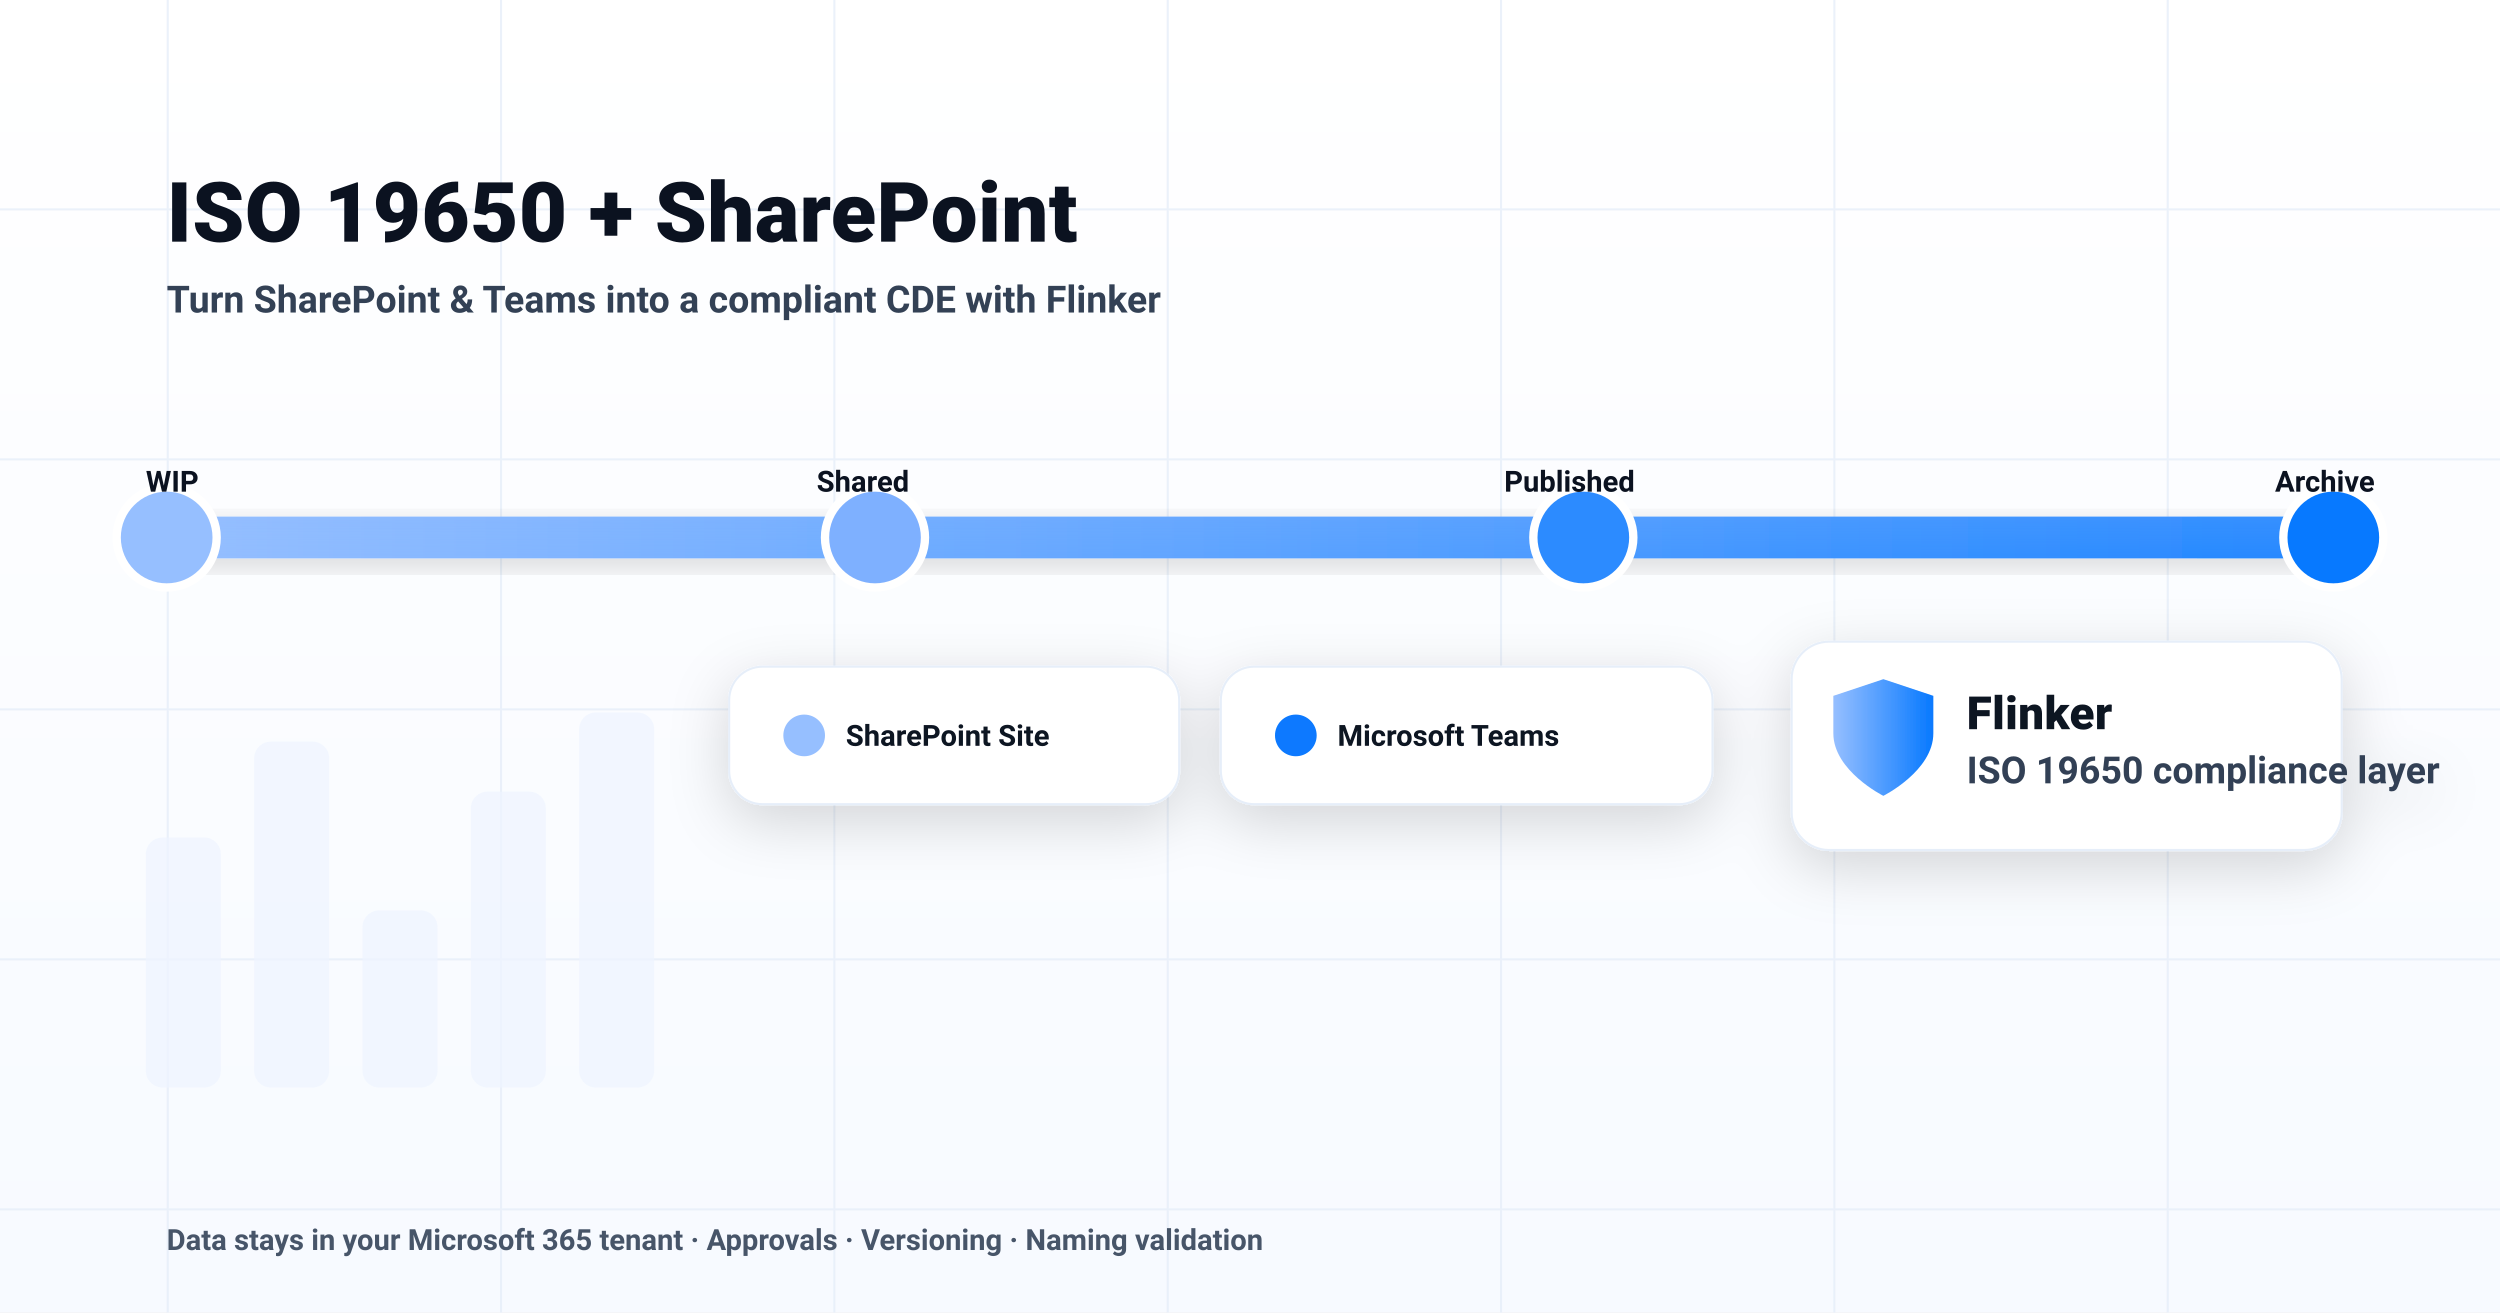
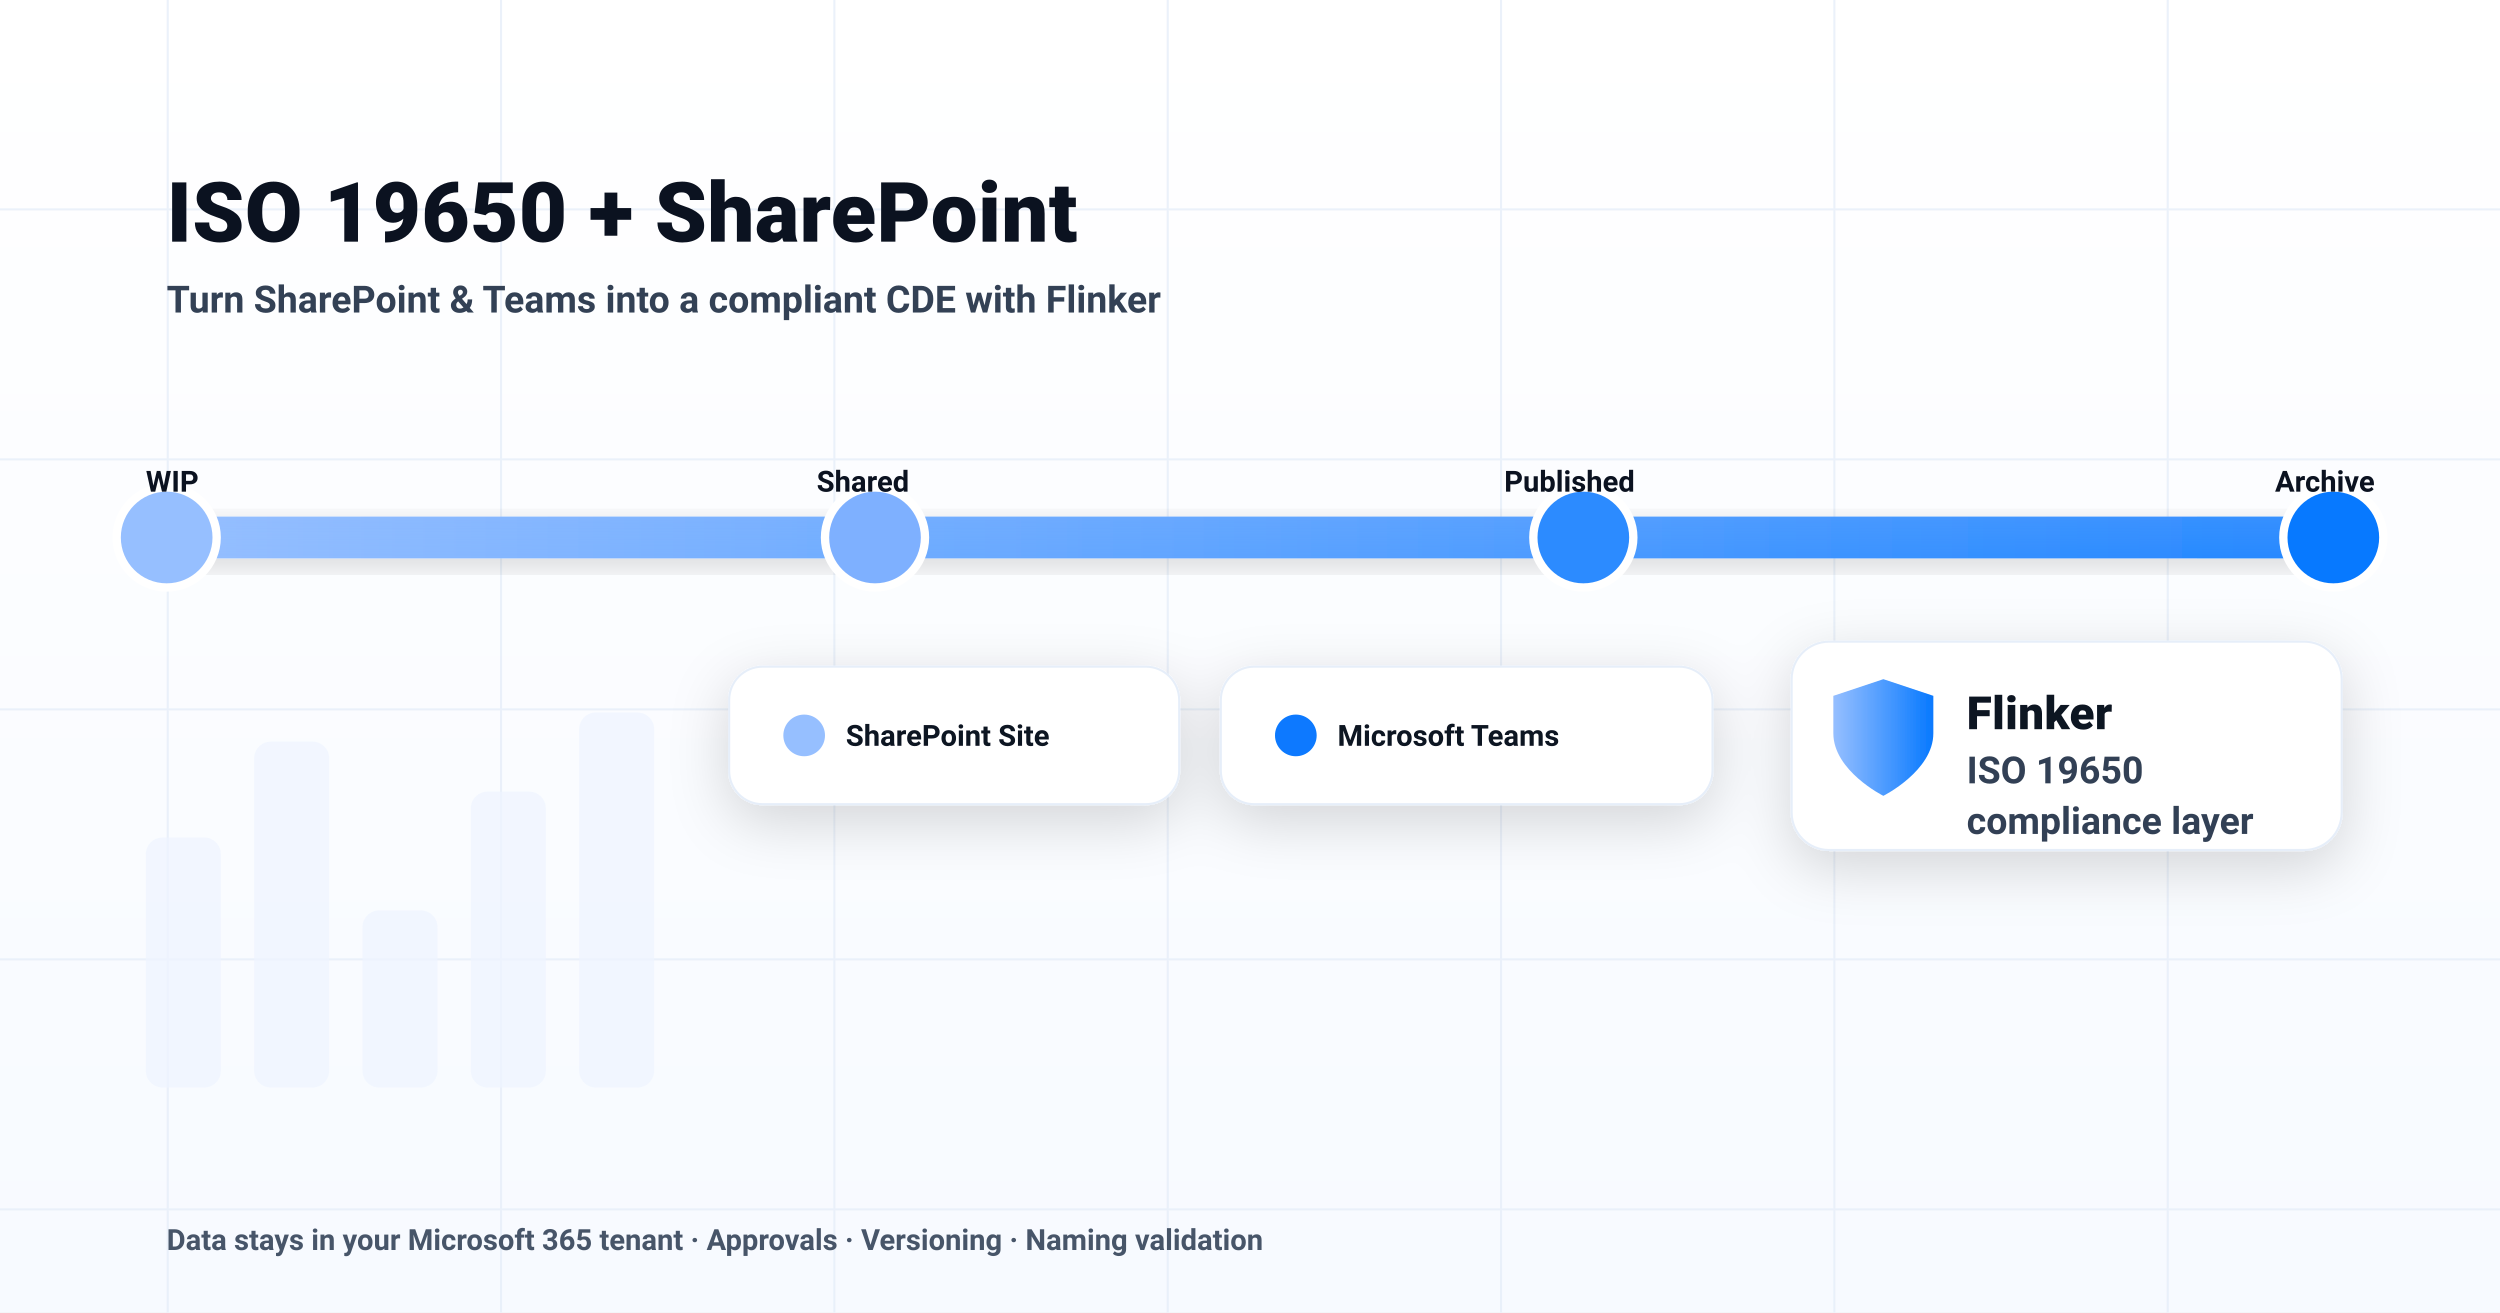
- <svg xmlns="http://www.w3.org/2000/svg" width="1200" height="630" viewBox="0 0 1200 630" role="img" aria-labelledby="title desc">
-   <defs>
+ <svg xmlns="http://www.w3.org/2000/svg" width="1200" height="630" viewBox="0 0 1200 630" role="img" aria-labelledby="title desc" version="1.1" id="svg141">
+   <defs id="defs33">
    <linearGradient id="brandGradient" x1="0" y1="0" x2="1" y2="0">
-       <stop offset="0" stop-color="#96BFFF" />
-       <stop offset="1" stop-color="#0779FF" />
+       <stop offset="0" stop-color="#96BFFF" id="stop12" />
+       <stop offset="1" stop-color="#0779FF" id="stop14" />
    </linearGradient>
    <linearGradient id="paper" x1="0" y1="0" x2="0" y2="1">
-       <stop offset="0" stop-color="#FFFFFF" />
-       <stop offset="1" stop-color="#F7FAFF" />
+       <stop offset="0" stop-color="#FFFFFF" id="stop17" />
+       <stop offset="1" stop-color="#F7FAFF" id="stop19" />
    </linearGradient>
    <linearGradient id="pipeGlowGrad" x1="0" y1="0" x2="0" y2="1">
-       <stop offset="0" stop-color="#96BFFF" stop-opacity="0.45" />
-       <stop offset="1" stop-color="#96BFFF" stop-opacity="0" />
+       <stop offset="0" stop-color="#96BFFF" stop-opacity="0.45" id="stop22" />
+       <stop offset="1" stop-color="#96BFFF" stop-opacity="0" id="stop24" />
    </linearGradient>
    <filter id="shadow-sm" x="-40%" y="-40%" width="180%" height="180%">
      <feDropShadow dx="0" dy="4" stdDeviation="8" flood-opacity="0.15" />
    </filter>
    <filter id="shadow-md" x="-40%" y="-40%" width="180%" height="180%">
      <feDropShadow dx="0" dy="8" stdDeviation="14" flood-opacity="0.16" />
    </filter>
    <clipPath id="pipeClip">
      <rect id="pipeArea" x="80" y="248" width="1040" height="20" rx="10" />
    </clipPath>
-     <style>
+     <style id="style31">
      .t-title { fill:#0B1220; font:800 40px/1.15 system-ui,-apple-system,Segoe UI,Roboto,Arial,sans-serif; letter-spacing:.2px; }
      .t-sub   { fill:#334155; font:600 18px/1.35 system-ui,-apple-system,Segoe UI,Roboto,Arial,sans-serif; }
      .t-cap   { fill:#0B1220; font:700 14px/1.2 system-ui,-apple-system,Segoe UI,Roboto,Arial,sans-serif; }
      .t-foot  { fill:#475569; font:600 14px/1.35 system-ui,-apple-system,Segoe UI,Roboto,Arial,sans-serif; }
      .grid    { fill:#E6EEF9; }
      .bar     { fill:url(#brandGradient); }
      .chip    { fill:#FFFFFF; stroke:#E6EEF9; stroke-width:1; }
      .chipTxt { fill:#0B1220; font:700 14px/1.2 system-ui,-apple-system,Segoe UI,Roboto,Arial,sans-serif; }
      .muted   { fill:#EEF4FF; }
    </style>
  </defs>
-   <rect width="1200" height="630" fill="url(#paper)" />
-   <g opacity=".8">
-     <rect class="grid" x="80" width="1" height="630" />
-     <rect class="grid" x="240" width="1" height="630" />
-     <rect class="grid" x="400" width="1" height="630" />
-     <rect class="grid" x="560" width="1" height="630" />
-     <rect class="grid" x="720" width="1" height="630" />
-     <rect class="grid" x="880" width="1" height="630" />
-     <rect class="grid" x="1040" width="1" height="630" />
-     <rect class="grid" y="100" width="1200" height="1" />
-     <rect class="grid" y="220" width="1200" height="1" />
-     <rect class="grid" y="340" width="1200" height="1" />
-     <rect class="grid" y="460" width="1200" height="1" />
-     <rect class="grid" y="580" width="1200" height="1" />
+   <rect width="1200" height="630" fill="url(#paper)" id="rect35" />
+   <g opacity=".8" id="g61">
+     <rect class="grid" x="80" width="1" height="630" id="rect37" />
+     <rect class="grid" x="240" width="1" height="630" id="rect39" />
+     <rect class="grid" x="400" width="1" height="630" id="rect41" />
+     <rect class="grid" x="560" width="1" height="630" id="rect43" />
+     <rect class="grid" x="720" width="1" height="630" id="rect45" />
+     <rect class="grid" x="880" width="1" height="630" id="rect47" />
+     <rect class="grid" x="1040" width="1" height="630" id="rect49" />
+     <rect class="grid" y="100" width="1200" height="1" id="rect51" />
+     <rect class="grid" y="220" width="1200" height="1" id="rect53" />
+     <rect class="grid" y="340" width="1200" height="1" id="rect55" />
+     <rect class="grid" y="460" width="1200" height="1" id="rect57" />
+     <rect class="grid" y="580" width="1200" height="1" id="rect59" />
  </g>
-   <text x="80" y="116" class="t-title">ISO 19650 + SharePoint</text>
-   <text x="80" y="150" class="t-sub">Turn SharePoint &amp; Teams into a compliant CDE with Flinker</text>
-   <g transform="translate(70,342)" opacity=".7">
-     <rect x="0" y="60" width="36" height="120" rx="8" class="muted" />
-     <rect x="52" y="14" width="36" height="166" rx="8" class="muted" />
-     <rect x="104" y="95" width="36" height="85" rx="8" class="muted" />
-     <rect x="156" y="38" width="36" height="142" rx="8" class="muted" />
-     <rect x="208" y="0" width="36" height="180" rx="8" class="muted" />
+   <text x="80" y="116" class="t-title" id="text63">ISO 19650 + SharePoint</text>
+   <text x="80" y="150" class="t-sub" id="text65">Turn SharePoint &amp; Teams into a compliant CDE with Flinker</text>
+   <g transform="translate(70,342)" opacity=".7" id="g77">
+     <rect x="0" y="60" width="36" height="120" rx="8" class="muted" id="rect67" />
+     <rect x="52" y="14" width="36" height="166" rx="8" class="muted" id="rect69" />
+     <rect x="104" y="95" width="36" height="85" rx="8" class="muted" id="rect71" />
+     <rect x="156" y="38" width="36" height="142" rx="8" class="muted" id="rect73" />
+     <rect x="208" y="0" width="36" height="180" rx="8" class="muted" id="rect75" />
  </g>
-   <rect x="80" y="248" width="1040" height="20" rx="10" class="bar" filter="url(#shadow-sm)" />
-   <g clip-path="url(#pipeClip)">
-     <rect x="60" y="220" width="1080" height="84" fill="url(#pipeGlowGrad)" />
+   <rect x="80" y="248" width="1040" height="20" rx="10" class="bar" filter="url(#shadow-sm)" id="rect79" />
+   <g clip-path="url(#pipeClip)" id="g83">
+     <rect x="60" y="220" width="1080" height="84" fill="url(#pipeGlowGrad)" id="rect81" />
  </g>
-   <g transform="translate(80,248)">
-     <circle cx="0" cy="10" r="24" fill="#96BFFF" stroke="#FFFFFF" stroke-width="4" />
-     <text x="-10" y="-12" class="t-cap">WIP</text>
+   <g transform="translate(80,248)" id="g89">
+     <circle cx="0" cy="10" r="24" fill="#96BFFF" stroke="#FFFFFF" stroke-width="4" id="circle85" />
+     <text x="-10" y="-12" class="t-cap" id="text87">WIP</text>
  </g>
-   <g transform="translate(420,248)">
-     <circle cx="0" cy="10" r="24" fill="#7EB0FF" stroke="#FFFFFF" stroke-width="4" />
-     <text x="-28" y="-12" class="t-cap">Shared</text>
+   <g transform="translate(420,248)" id="g95">
+     <circle cx="0" cy="10" r="24" fill="#7EB0FF" stroke="#FFFFFF" stroke-width="4" id="circle91" />
+     <text x="-28" y="-12" class="t-cap" id="text93">Shared</text>
  </g>
-   <g transform="translate(760,248)">
-     <circle cx="0" cy="10" r="24" fill="#2C8BFF" stroke="#FFFFFF" stroke-width="4" />
-     <text x="-38" y="-12" class="t-cap">Published</text>
+   <g transform="translate(760,248)" id="g101">
+     <circle cx="0" cy="10" r="24" fill="#2C8BFF" stroke="#FFFFFF" stroke-width="4" id="circle97" />
+     <text x="-38" y="-12" class="t-cap" id="text99">Published</text>
  </g>
-   <g transform="translate(1120,248)">
-     <circle cx="0" cy="10" r="24" fill="#0779FF" stroke="#FFFFFF" stroke-width="4" />
-     <text x="-28" y="-12" class="t-cap">Archive</text>
+   <g transform="translate(1120,248)" id="g107">
+     <circle cx="0" cy="10" r="24" fill="#0779FF" stroke="#FFFFFF" stroke-width="4" id="circle103" />
+     <text x="-28" y="-12" class="t-cap" id="text105">Archive</text>
  </g>
-   <g filter="url(#shadow-md)">
-     <g transform="translate(350,320)">
-       <rect class="chip" width="216" height="66" rx="16" />
-       <circle cx="36" cy="33" r="10" fill="#96BFFF" />
-       <text x="56" y="38" class="chipTxt">SharePoint Site</text>
+   <g filter="url(#shadow-md)" id="g137">
+     <g transform="translate(350,320)" id="g115">
+       <rect class="chip" width="216" height="66" rx="16" id="rect109" />
+       <circle cx="36" cy="33" r="10" fill="#96BFFF" id="circle111" />
+       <text x="56" y="38" class="chipTxt" id="text113">SharePoint Site</text>
    </g>
-     <g transform="translate(586,320)">
-       <rect class="chip" width="236" height="66" rx="16" />
-       <circle cx="36" cy="33" r="10" fill="#0779FF" />
-       <text x="56" y="38" class="chipTxt">Microsoft Teams</text>
+     <g transform="translate(586,320)" id="g123">
+       <rect class="chip" width="236" height="66" rx="16" id="rect117" />
+       <circle cx="36" cy="33" r="10" fill="#0779FF" id="circle119" />
+       <text x="56" y="38" class="chipTxt" id="text121">Microsoft Teams</text>
    </g>
-     <g transform="translate(860,308)">
-       <rect class="chip" width="264" height="100" rx="18" />
-       <g transform="translate(20,18)">
-         <path d="M24 0l24 8v18c0 18-24 30-24 30S0 44 0 26V8l24-8z" fill="url(#brandGradient)" />
-         <text x="64" y="24" class="t-title" style="font-size:22px">Flinker</text>
-         <text x="64" y="50" class="t-sub">ISO 19650 compliance layer</text>
+     <g transform="translate(860,308)" id="g135">
+       <rect class="chip" width="264" height="100" rx="18" id="rect125" />
+       <g transform="translate(20,18)" id="g133">
+         <path d="M24 0l24 8v18c0 18-24 30-24 30S0 44 0 26V8l24-8z" fill="url(#brandGradient)" id="path127" />
+         <text x="64" y="24" class="t-title" style="font-size:22px" id="text129">Flinker</text>
+         <text x="64" y="50" class="t-sub" id="text131" style="font-style:normal;font-variant:normal;font-weight:600;font-stretch:normal;font-size:18px;line-height:1.35;font-family:system-ui, '-apple-system', 'Segoe UI', Roboto, Arial, sans-serif">
+           <tspan id="tspan147" x="64" y="50">ISO 19650</tspan>
+           <tspan id="tspan149" x="64" y="74.3">compliance layer</tspan>
+         </text>
      </g>
    </g>
  </g>
-   <text x="80" y="600" class="t-foot">Data stays in your Microsoft 365 tenant · Approvals · Versioning · Naming validation</text>
+   <text x="80" y="600" class="t-foot" id="text139">Data stays in your Microsoft 365 tenant · Approvals · Versioning · Naming validation</text>
</svg>
